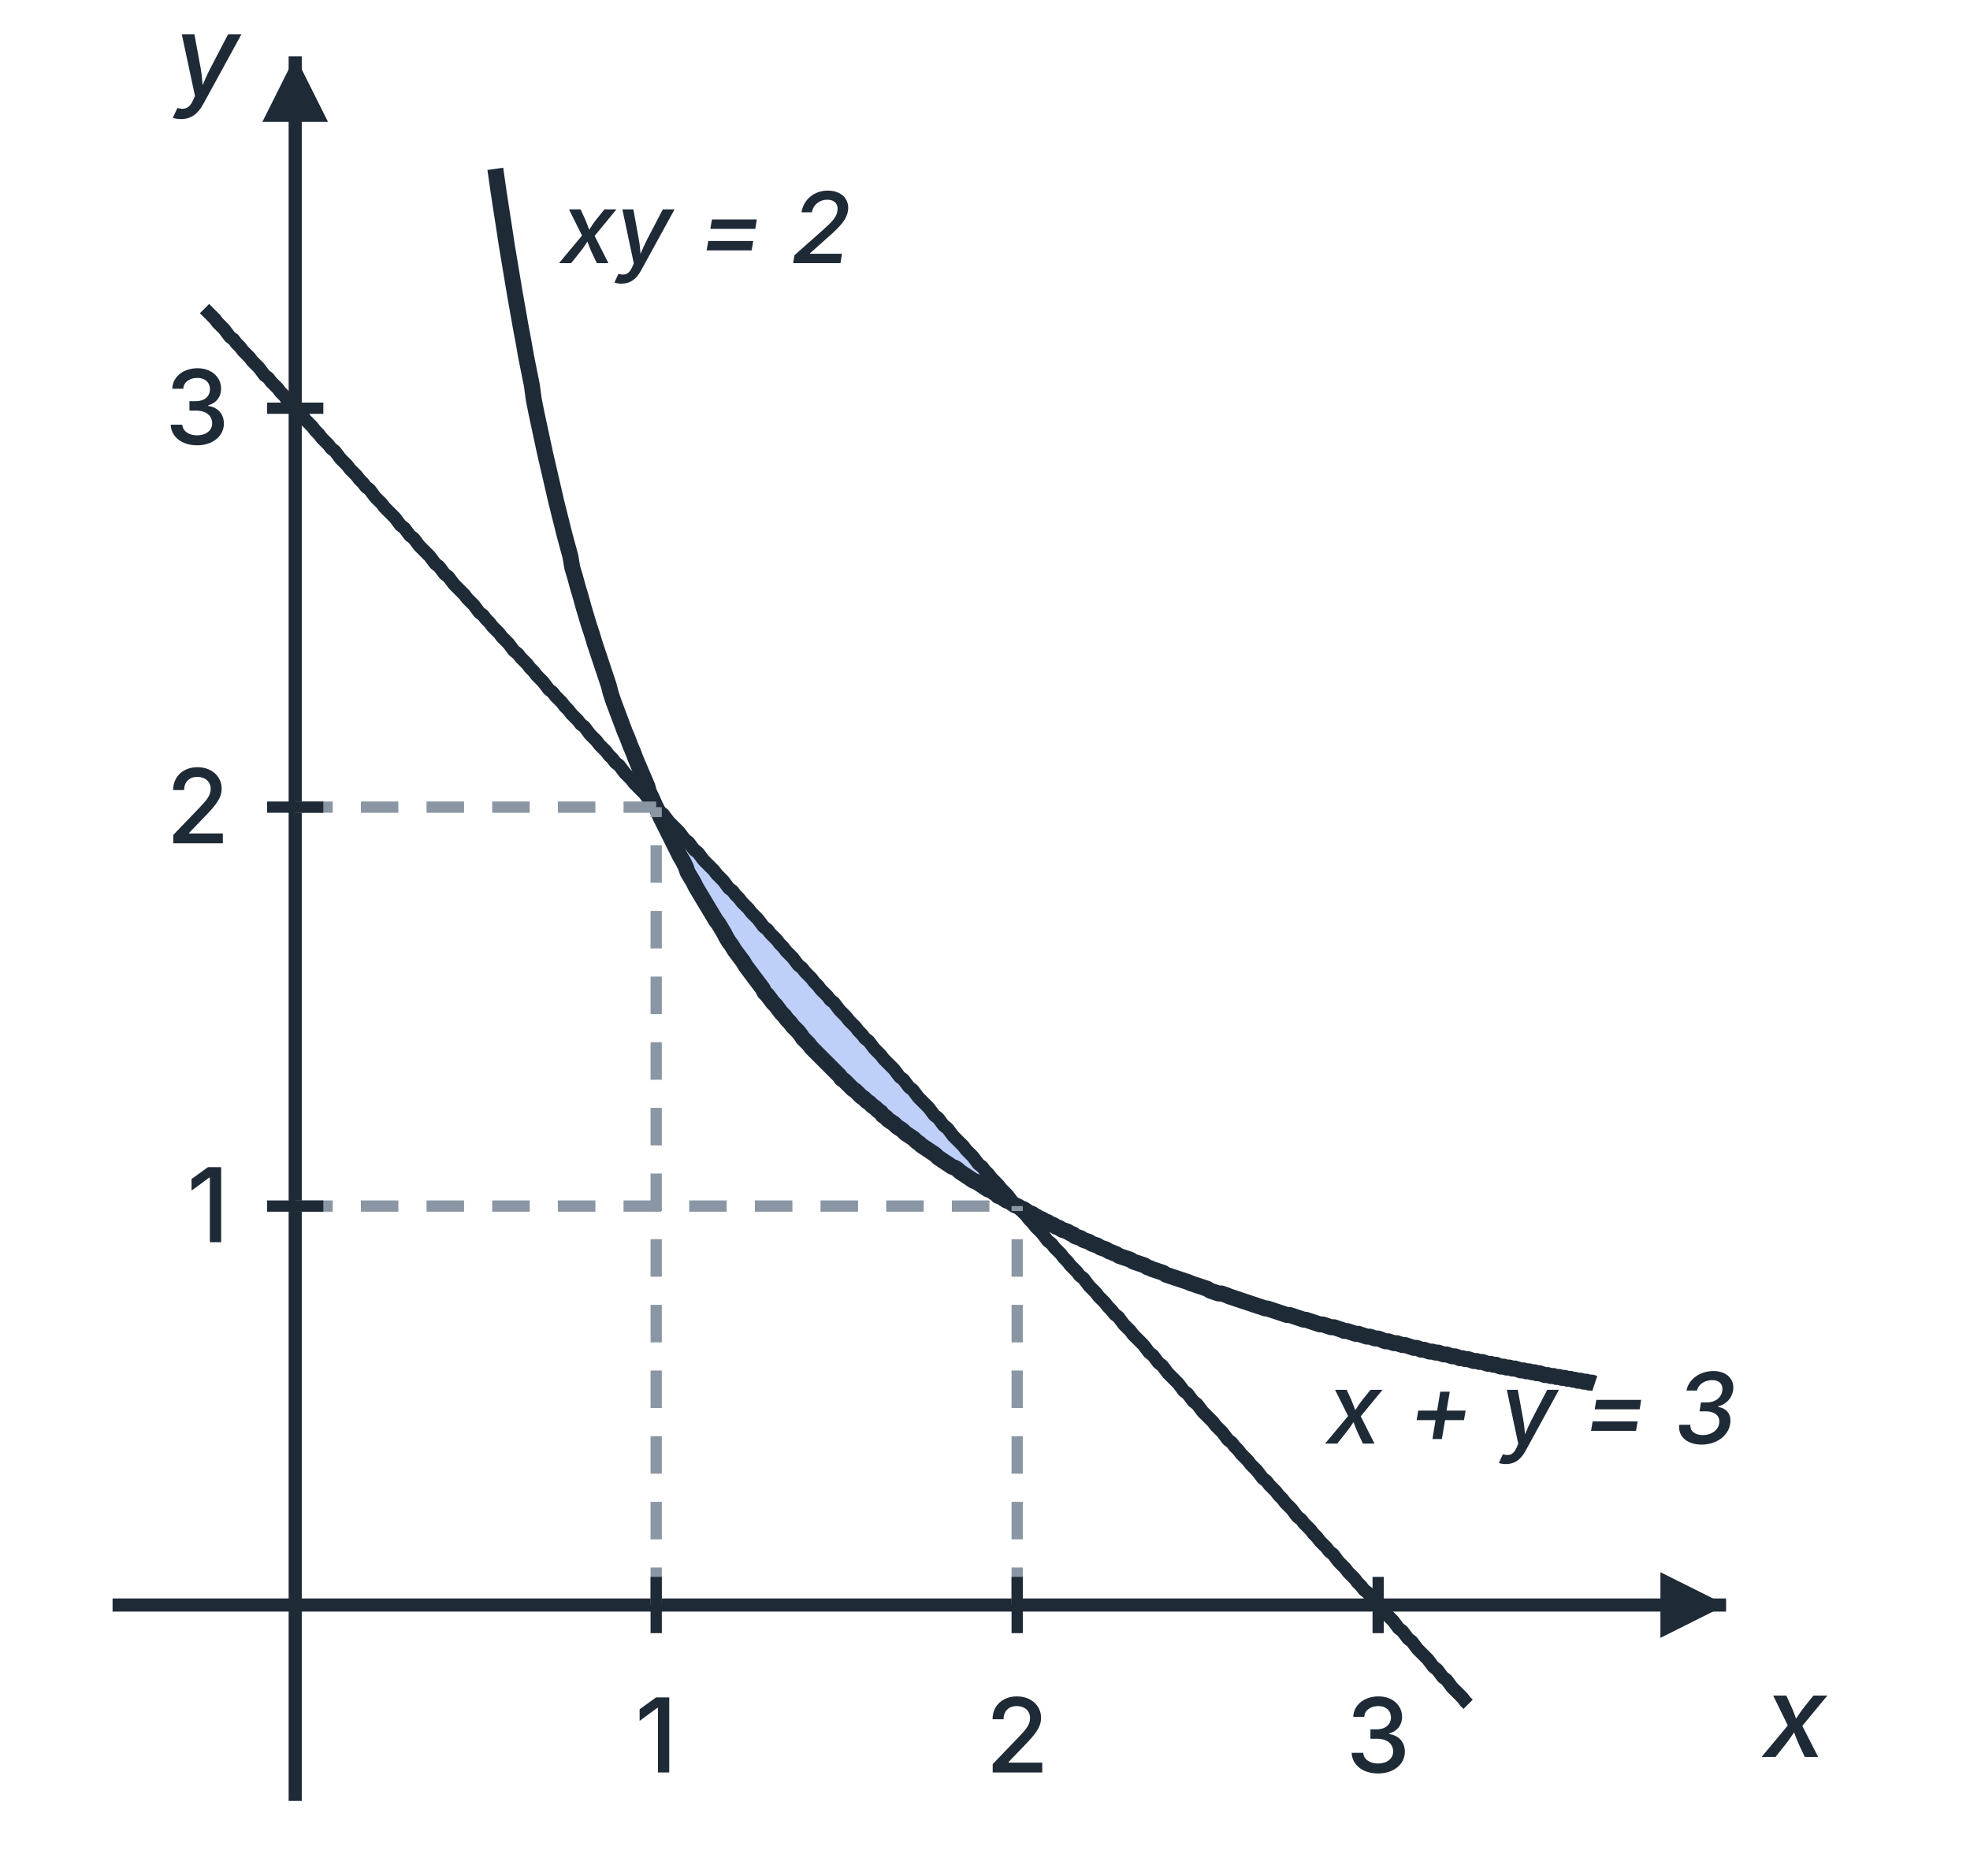
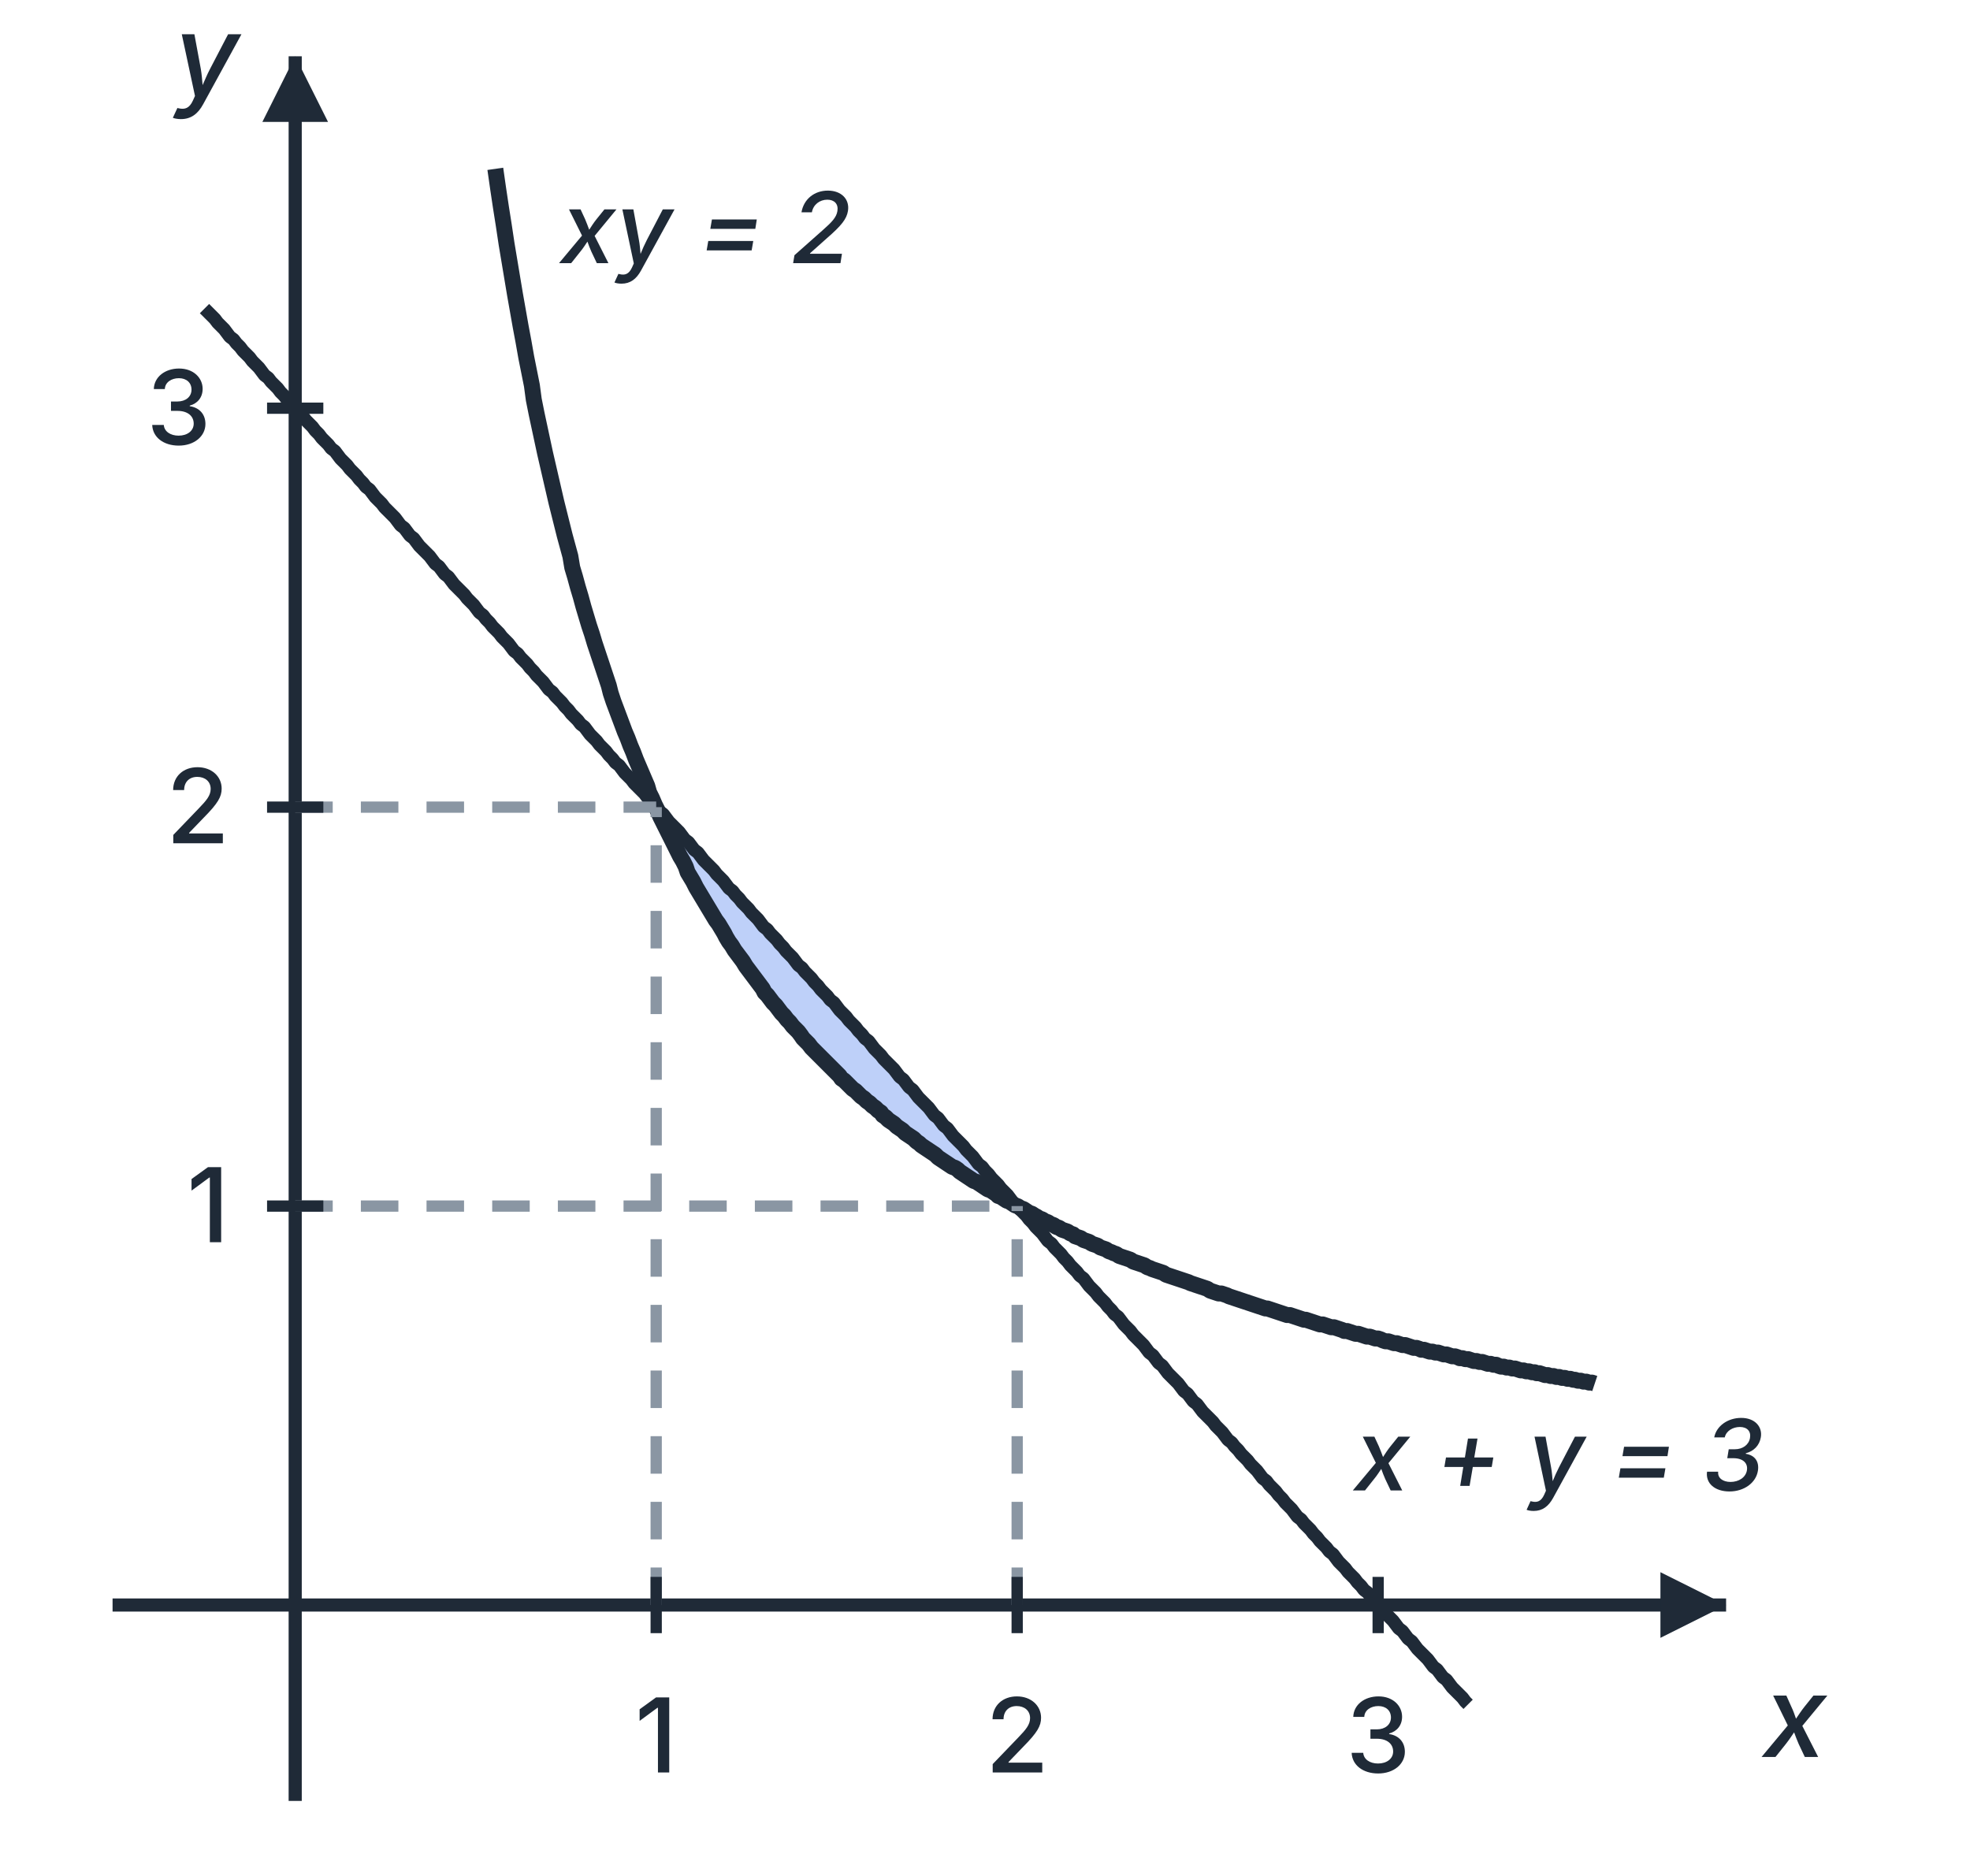
<svg xmlns="http://www.w3.org/2000/svg" viewBox="0 0 210 200" width="210" height="200" font-family="Inter, Arial, sans-serif">
  <polygon points="69.9,86.1 70.1,86.3 70.3,86.5 70.5,86.7 70.7,86.9 70.9,87.1 71.1,87.3 71.3,87.5 71.5,87.8 71.7,88.0 71.9,88.2 72.1,88.4 72.3,88.6 72.5,88.8 72.6,89.0 72.8,89.2 73.0,89.5 73.2,89.7 73.4,89.9 73.6,90.1 73.8,90.3 74.0,90.5 74.2,90.7 74.4,90.9 74.6,91.2 74.8,91.4 75.0,91.6 75.1,91.8 75.3,92.0 75.5,92.2 75.7,92.4 75.9,92.6 76.1,92.9 76.3,93.1 76.5,93.3 76.7,93.5 76.9,93.7 77.1,93.9 77.3,94.1 77.5,94.3 77.6,94.6 77.8,94.8 78.0,95.0 78.2,95.2 78.4,95.4 78.6,95.6 78.8,95.8 79.0,96.0 79.2,96.3 79.4,96.5 79.6,96.7 79.8,96.9 80.0,97.1 80.1,97.3 80.3,97.5 80.5,97.7 80.7,98.0 80.9,98.2 81.1,98.4 81.3,98.6 81.5,98.8 81.7,99.0 81.9,99.2 82.1,99.4 82.3,99.7 82.5,99.9 82.6,100.1 82.8,100.3 83.0,100.5 83.2,100.7 83.4,100.9 83.6,101.1 83.8,101.4 84.0,101.6 84.2,101.8 84.4,102.0 84.6,102.2 84.8,102.4 85.0,102.6 85.1,102.9 85.3,103.1 85.5,103.3 85.7,103.5 85.9,103.7 86.1,103.9 86.3,104.1 86.5,104.3 86.7,104.6 86.9,104.8 87.1,105.0 87.3,105.2 87.5,105.4 87.7,105.6 87.8,105.8 88.0,106.0 88.2,106.3 88.4,106.5 88.6,106.7 88.8,106.9 89.0,107.1 89.2,107.3 89.4,107.5 89.6,107.7 89.8,108.0 90.0,108.2 90.2,108.4 90.3,108.6 90.5,108.8 90.7,109.0 90.9,109.2 91.1,109.4 91.3,109.7 91.5,109.9 91.7,110.1 91.9,110.3 92.1,110.5 92.3,110.7 92.5,110.9 92.7,111.1 92.8,111.4 93.0,111.6 93.2,111.8 93.4,112.0 93.6,112.2 93.8,112.4 94.0,112.6 94.2,112.8 94.4,113.1 94.6,113.3 94.8,113.5 95.0,113.7 95.2,113.9 95.3,114.1 95.5,114.3 95.7,114.5 95.9,114.8 96.1,115.0 96.3,115.2 96.5,115.4 96.7,115.6 96.9,115.8 97.1,116.0 97.3,116.2 97.5,116.5 97.7,116.7 97.8,116.9 98.0,117.1 98.2,117.3 98.4,117.5 98.6,117.7 98.8,117.9 99.0,118.2 99.2,118.4 99.4,118.6 99.6,118.8 99.8,119.0 100.0,119.2 100.2,119.4 100.3,119.7 100.5,119.9 100.7,120.1 100.9,120.3 101.1,120.5 101.3,120.7 101.5,120.9 101.7,121.1 101.9,121.4 102.1,121.6 102.3,121.8 102.5,122.0 102.7,122.2 102.9,122.4 103.0,122.6 103.2,122.8 103.4,123.1 103.6,123.3 103.8,123.5 104.0,123.7 104.2,123.9 104.4,124.1 104.6,124.3 104.8,124.5 105.0,124.8 105.2,125.0 105.4,125.2 105.5,125.4 105.7,125.6 105.9,125.8 106.1,126.0 106.3,126.2 106.5,126.5 106.7,126.7 106.9,126.9 107.1,127.1 107.3,127.3 107.5,127.5 107.7,127.7 107.9,127.9 108.0,128.2 108.2,128.4 108.4,128.6 108.4,128.6 108.2,128.5 108.0,128.4 107.9,128.3 107.7,128.2 107.5,128.0 107.3,127.9 107.1,127.8 106.9,127.7 106.7,127.6 106.5,127.5 106.3,127.4 106.1,127.3 105.9,127.2 105.7,127.0 105.5,126.9 105.4,126.8 105.2,126.7 105.0,126.6 104.8,126.5 104.6,126.3 104.4,126.2 104.2,126.1 104.0,126.0 103.8,125.9 103.6,125.7 103.4,125.6 103.2,125.5 103.0,125.4 102.9,125.3 102.7,125.1 102.5,125.0 102.3,124.9 102.1,124.8 101.9,124.6 101.7,124.5 101.5,124.4 101.3,124.2 101.1,124.1 100.9,124.0 100.7,123.9 100.5,123.7 100.3,123.6 100.2,123.5 100.0,123.3 99.8,123.2 99.6,123.1 99.4,122.9 99.2,122.8 99.0,122.6 98.8,122.5 98.6,122.4 98.4,122.2 98.2,122.1 98.0,121.9 97.8,121.8 97.7,121.7 97.5,121.5 97.3,121.4 97.1,121.2 96.9,121.1 96.7,120.9 96.5,120.8 96.3,120.6 96.1,120.5 95.9,120.3 95.7,120.2 95.5,120.0 95.3,119.9 95.2,119.7 95.0,119.6 94.8,119.4 94.6,119.2 94.4,119.1 94.2,118.9 94.0,118.8 93.8,118.6 93.6,118.4 93.4,118.3 93.2,118.1 93.0,117.9 92.8,117.8 92.7,117.6 92.5,117.4 92.3,117.3 92.1,117.1 91.9,116.9 91.7,116.8 91.5,116.6 91.3,116.4 91.1,116.2 90.9,116.1 90.7,115.9 90.5,115.7 90.3,115.5 90.2,115.3 90.0,115.2 89.8,115.0 89.6,114.8 89.4,114.6 89.2,114.4 89.0,114.2 88.8,114.0 88.6,113.8 88.4,113.6 88.2,113.4 88.0,113.2 87.8,113.1 87.7,112.9 87.5,112.7 87.3,112.4 87.1,112.2 86.9,112.0 86.7,111.8 86.5,111.6 86.3,111.4 86.1,111.2 85.9,111.0 85.7,110.8 85.5,110.6 85.3,110.4 85.1,110.1 85.0,109.9 84.8,109.7 84.6,109.5 84.4,109.2 84.2,109.0 84.0,108.8 83.8,108.6 83.6,108.3 83.4,108.1 83.2,107.9 83.0,107.6 82.8,107.4 82.6,107.2 82.5,106.9 82.3,106.7 82.1,106.4 81.9,106.2 81.7,105.9 81.5,105.7 81.3,105.4 81.1,105.2 80.9,104.9 80.7,104.7 80.5,104.4 80.3,104.1 80.1,103.9 80.0,103.6 79.8,103.3 79.6,103.1 79.4,102.8 79.2,102.5 79.0,102.2 78.8,102.0 78.6,101.7 78.4,101.4 78.2,101.1 78.0,100.8 77.8,100.5 77.6,100.2 77.5,99.9 77.3,99.6 77.1,99.3 76.9,99.0 76.7,98.7 76.5,98.4 76.3,98.1 76.1,97.8 75.9,97.5 75.7,97.1 75.5,96.8 75.3,96.5 75.1,96.2 75.0,95.8 74.8,95.5 74.6,95.2 74.4,94.8 74.2,94.5 74.0,94.1 73.8,93.8 73.6,93.4 73.4,93.1 73.2,92.7 73.0,92.4 72.8,92.0 72.6,91.6 72.5,91.2 72.3,90.9 72.1,90.5 71.9,90.1 71.7,89.7 71.5,89.3 71.3,88.9 71.1,88.5 70.9,88.1 70.7,87.7 70.5,87.3 70.3,86.9 70.1,86.5 69.9,86.1" fill="#2563eb" fill-opacity="0.3" stroke="none" />
  <line x1="12.0" y1="171.114" x2="184.0" y2="171.114" stroke="#1f2a37" stroke-width="1.4" />
  <path d="M184.0,171.114 l-7,-3.5 v7 z" fill="#1f2a37" />
  <line x1="31.468" y1="192.0" x2="31.468" y2="6.0" stroke="#1f2a37" stroke-width="1.4" />
  <path d="M31.468,6.0 l-3.5,7 h7 z" fill="#1f2a37" />
  <text x="188.0" y="187.314" text-anchor="start" font-size="12" fill="#1f2a37" font-weight="500" font-style="italic">x</text>
  <text x="25.468" y="10.2" text-anchor="end" font-size="12" fill="#1f2a37" font-weight="500" font-style="italic">y</text>
  <polyline points="52.8,18.0 53.1,20.1 53.4,22.1 53.7,24.0 54.0,26.0 54.3,27.8 54.6,29.6 54.9,31.4 55.2,33.1 55.5,34.8 55.8,36.4 56.1,38.1 56.4,39.6 56.7,41.1 56.9,42.6 57.2,44.1 57.5,45.5 57.8,46.9 58.1,48.3 58.4,49.6 58.7,50.9 59.0,52.2 59.3,53.5 59.6,54.7 59.9,55.9 60.2,57.1 60.5,58.2 60.8,59.3 61.0,60.5 61.3,61.5 61.6,62.6 61.9,63.6 62.2,64.7 62.5,65.7 62.8,66.7 63.1,67.6 63.4,68.6 63.7,69.5 64.0,70.4 64.3,71.3 64.6,72.2 64.9,73.1 65.1,73.9 65.4,74.8 65.7,75.6 66.0,76.4 66.3,77.2 66.6,78.0 66.9,78.7 67.2,79.5 67.5,80.2 67.8,81.0 68.1,81.7 68.4,82.4 68.7,83.1 69.0,83.8 69.2,84.5 69.5,85.1 69.8,85.8 70.1,86.4 70.4,87.1 70.7,87.7 71.0,88.3 71.3,88.9 71.6,89.5 71.9,90.1 72.2,90.7 72.5,91.3 72.8,91.8 73.1,92.4 73.3,93.0 73.6,93.5 73.9,94.0 74.2,94.6 74.5,95.1 74.8,95.6 75.1,96.1 75.4,96.6 75.7,97.1 76.0,97.6 76.3,98.1 76.6,98.5 76.9,99.0 77.2,99.5 77.4,99.9 77.7,100.4 78.0,100.8 78.3,101.3 78.6,101.7 78.9,102.1 79.2,102.5 79.5,103.0 79.8,103.4 80.1,103.8 80.4,104.2 80.7,104.6 81.0,105.0 81.3,105.4 81.5,105.8 81.8,106.1 82.1,106.5 82.4,106.9 82.7,107.2 83.0,107.6 83.3,108.0 83.6,108.3 83.9,108.7 84.2,109.0 84.5,109.4 84.8,109.7 85.1,110.0 85.4,110.4 85.6,110.7 85.9,111.0 86.2,111.3 86.5,111.7 86.8,112.0 87.1,112.3 87.4,112.6 87.7,112.9 88.0,113.2 88.3,113.5 88.6,113.8 88.9,114.1 89.2,114.4 89.5,114.7 89.7,115.0 90.0,115.2 90.3,115.5 90.6,115.8 90.9,116.1 91.2,116.3 91.5,116.6 91.8,116.9 92.1,117.1 92.4,117.4 92.7,117.6 93.0,117.9 93.3,118.1 93.6,118.4 93.9,118.6 94.1,118.9 94.4,119.1 94.7,119.4 95.0,119.6 95.3,119.8 95.6,120.1 95.9,120.3 96.2,120.5 96.5,120.8 96.8,121.0 97.1,121.2 97.4,121.4 97.7,121.7 98.0,121.9 98.2,122.1 98.5,122.3 98.8,122.5 99.1,122.7 99.4,122.9 99.7,123.1 100.0,123.4 100.3,123.6 100.6,123.8 100.9,124.0 101.2,124.2 101.5,124.4 101.8,124.5 102.1,124.7 102.3,124.9 102.6,125.1 102.9,125.3 103.2,125.5 103.5,125.7 103.8,125.9 104.1,126.0 104.4,126.2 104.7,126.4 105.0,126.6 105.3,126.8 105.6,126.9 105.9,127.1 106.2,127.3 106.4,127.5 106.7,127.6 107.0,127.8 107.3,128.0 107.6,128.1 107.9,128.3 108.2,128.5 108.5,128.6 108.8,128.8 109.1,128.9 109.4,129.1 109.7,129.3 110.0,129.4 110.3,129.6 110.5,129.7 110.8,129.9 111.1,130.0 111.4,130.2 111.7,130.3 112.0,130.5 112.3,130.6 112.6,130.8 112.9,130.9 113.2,131.1 113.5,131.2 113.8,131.3 114.1,131.5 114.4,131.6 114.6,131.8 114.9,131.9 115.2,132.0 115.5,132.2 115.8,132.3 116.1,132.4 116.4,132.6 116.7,132.7 117.0,132.8 117.3,133.0 117.6,133.1 117.9,133.2 118.2,133.4 118.5,133.5 118.7,133.6 119.0,133.7 119.3,133.9 119.6,134.0 119.9,134.1 120.2,134.2 120.5,134.3 120.8,134.5 121.1,134.6 121.4,134.7 121.7,134.8 122.0,134.9 122.3,135.1 122.6,135.2 122.8,135.3 123.1,135.4 123.4,135.5 123.7,135.6 124.0,135.7 124.3,135.9 124.6,136.0 124.9,136.1 125.2,136.2 125.5,136.3 125.8,136.4 126.1,136.5 126.4,136.6 126.7,136.7 126.9,136.8 127.2,136.9 127.5,137.0 127.8,137.1 128.1,137.2 128.4,137.3 128.7,137.4 129.0,137.6 129.3,137.7 129.6,137.8 129.9,137.9 130.2,137.9 130.5,138.0 130.8,138.1 131.0,138.2 131.3,138.3 131.6,138.4 131.9,138.5 132.2,138.6 132.5,138.7 132.8,138.8 133.1,138.9 133.4,139.0 133.7,139.1 134.0,139.2 134.3,139.3 134.6,139.4 134.9,139.5 135.1,139.5 135.4,139.6 135.7,139.7 136.0,139.8 136.3,139.9 136.6,140.0 136.9,140.1 137.2,140.2 137.5,140.2 137.8,140.3 138.1,140.4 138.4,140.5 138.7,140.6 139.0,140.7 139.2,140.7 139.5,140.8 139.8,140.9 140.1,141.0 140.4,141.1 140.7,141.2 141.0,141.2 141.3,141.3 141.6,141.4 141.9,141.5 142.2,141.5 142.5,141.6 142.8,141.7 143.1,141.8 143.3,141.9 143.6,141.9 143.9,142.0 144.2,142.1 144.5,142.2 144.8,142.2 145.1,142.3 145.4,142.4 145.7,142.5 146.0,142.5 146.3,142.6 146.6,142.7 146.9,142.7 147.2,142.8 147.4,142.9 147.7,143.0 148.0,143.0 148.3,143.1 148.6,143.2 148.9,143.2 149.2,143.3 149.5,143.4 149.8,143.4 150.1,143.5 150.4,143.6 150.7,143.7 151.0,143.7 151.3,143.8 151.5,143.9 151.8,143.9 152.1,144.0 152.4,144.1 152.7,144.1 153.0,144.2 153.3,144.2 153.6,144.3 153.9,144.4 154.2,144.4 154.5,144.5 154.8,144.6 155.1,144.6 155.4,144.7 155.6,144.8 155.9,144.8 156.2,144.9 156.5,144.9 156.8,145.0 157.1,145.1 157.4,145.1 157.7,145.2 158.0,145.2 158.3,145.3 158.6,145.4 158.9,145.4 159.2,145.5 159.5,145.5 159.7,145.6 160.0,145.7 160.3,145.7 160.6,145.8 160.9,145.8 161.2,145.9 161.5,145.9 161.8,146.0 162.1,146.1 162.4,146.1 162.7,146.2 163.0,146.2 163.3,146.3 163.6,146.3 163.8,146.4 164.1,146.4 164.4,146.5 164.7,146.6 165.0,146.6 165.3,146.7 165.6,146.7 165.9,146.8 166.2,146.8 166.5,146.9 166.8,146.9 167.1,147.0 167.4,147.0 167.7,147.1 167.9,147.1 168.2,147.2 168.5,147.2 168.8,147.3 169.1,147.3 169.4,147.4 169.7,147.4 170.0,147.5" fill="none" stroke="#1f2a37" stroke-width="1.7" stroke-linejoin="round" />
  <polyline points="21.8,32.9 22.2,33.3 22.5,33.6 22.9,34.0 23.2,34.4 23.5,34.7 23.9,35.1 24.2,35.5 24.5,35.9 24.9,36.2 25.2,36.6 25.6,37.0 25.9,37.4 26.2,37.7 26.6,38.1 26.9,38.5 27.2,38.8 27.6,39.2 27.9,39.6 28.2,40.0 28.6,40.3 28.9,40.7 29.3,41.1 29.6,41.4 29.9,41.8 30.3,42.2 30.6,42.6 30.9,42.9 31.3,43.3 31.6,43.7 31.9,44.1 32.3,44.4 32.6,44.8 33.0,45.2 33.3,45.5 33.6,45.9 34.0,46.3 34.3,46.7 34.6,47.0 35.0,47.4 35.3,47.8 35.7,48.1 36.0,48.5 36.3,48.9 36.7,49.3 37.0,49.6 37.3,50.0 37.7,50.4 38.0,50.7 38.3,51.1 38.7,51.5 39.0,51.9 39.4,52.2 39.7,52.6 40.0,53.0 40.4,53.4 40.7,53.7 41.0,54.1 41.4,54.5 41.7,54.8 42.1,55.2 42.4,55.6 42.7,56.0 43.1,56.3 43.4,56.7 43.7,57.1 44.1,57.4 44.4,57.8 44.7,58.2 45.1,58.6 45.4,58.9 45.8,59.3 46.1,59.7 46.4,60.1 46.8,60.4 47.1,60.8 47.4,61.2 47.8,61.5 48.1,61.9 48.4,62.3 48.8,62.7 49.1,63.0 49.5,63.4 49.8,63.8 50.1,64.1 50.5,64.5 50.8,64.9 51.1,65.3 51.5,65.6 51.8,66.0 52.2,66.4 52.5,66.8 52.8,67.1 53.2,67.5 53.5,67.9 53.8,68.2 54.2,68.6 54.5,69.0 54.8,69.4 55.2,69.7 55.5,70.1 55.9,70.5 56.2,70.8 56.5,71.2 56.9,71.6 57.2,72.0 57.5,72.3 57.9,72.7 58.2,73.1 58.5,73.5 58.9,73.8 59.2,74.2 59.6,74.6 59.9,74.9 60.2,75.3 60.6,75.7 60.9,76.1 61.2,76.4 61.6,76.8 61.9,77.2 62.3,77.5 62.6,77.9 62.9,78.3 63.3,78.7 63.6,79.0 63.9,79.4 64.3,79.8 64.6,80.1 64.9,80.5 65.3,80.9 65.6,81.3 66.0,81.6 66.3,82.0 66.6,82.4 67.0,82.8 67.3,83.1 67.6,83.5 68.0,83.9 68.3,84.2 68.7,84.6 69.0,85.0 69.3,85.4 69.7,85.7 70.0,86.1 70.3,86.5 70.7,86.8 71.0,87.2 71.3,87.6 71.7,88.0 72.0,88.3 72.4,88.7 72.7,89.1 73.0,89.5 73.4,89.8 73.7,90.2 74.0,90.6 74.4,90.9 74.7,91.3 75.0,91.7 75.4,92.1 75.7,92.4 76.1,92.8 76.4,93.2 76.7,93.5 77.1,93.9 77.4,94.3 77.7,94.7 78.1,95.0 78.4,95.4 78.8,95.8 79.1,96.2 79.4,96.5 79.8,96.9 80.1,97.3 80.4,97.6 80.8,98.0 81.1,98.4 81.4,98.8 81.8,99.1 82.1,99.5 82.5,99.9 82.8,100.2 83.1,100.6 83.5,101.0 83.8,101.4 84.1,101.7 84.5,102.1 84.8,102.5 85.1,102.9 85.5,103.2 85.8,103.6 86.2,104.0 86.5,104.3 86.8,104.7 87.2,105.1 87.5,105.5 87.8,105.8 88.2,106.2 88.5,106.6 88.9,106.9 89.2,107.3 89.5,107.7 89.9,108.1 90.2,108.4 90.5,108.8 90.9,109.2 91.2,109.5 91.5,109.9 91.9,110.3 92.2,110.7 92.6,111.0 92.9,111.4 93.2,111.8 93.6,112.2 93.9,112.5 94.2,112.9 94.6,113.3 94.9,113.6 95.3,114.0 95.6,114.4 95.9,114.8 96.3,115.1 96.6,115.5 96.9,115.9 97.3,116.2 97.6,116.6 97.9,117.0 98.3,117.4 98.6,117.7 99.0,118.1 99.3,118.5 99.6,118.9 100.0,119.2 100.3,119.6 100.6,120.0 101.0,120.3 101.3,120.7 101.6,121.1 102.0,121.5 102.3,121.8 102.7,122.2 103.0,122.6 103.3,122.9 103.7,123.3 104.0,123.7 104.3,124.1 104.7,124.4 105.0,124.8 105.4,125.2 105.7,125.6 106.0,125.9 106.4,126.3 106.7,126.7 107.0,127.0 107.4,127.4 107.7,127.8 108.0,128.2 108.4,128.5 108.7,128.9 109.1,129.3 109.4,129.6 109.7,130.0 110.1,130.4 110.4,130.8 110.7,131.1 111.1,131.5 111.4,131.9 111.7,132.3 112.1,132.6 112.4,133.0 112.8,133.4 113.1,133.7 113.4,134.1 113.8,134.5 114.1,134.9 114.4,135.2 114.8,135.6 115.1,136.0 115.5,136.3 115.8,136.7 116.1,137.1 116.5,137.5 116.8,137.8 117.1,138.2 117.5,138.6 117.8,138.9 118.1,139.3 118.5,139.7 118.8,140.1 119.2,140.4 119.5,140.8 119.8,141.2 120.2,141.6 120.5,141.9 120.8,142.3 121.2,142.7 121.5,143.0 121.9,143.4 122.2,143.8 122.5,144.2 122.9,144.5 123.2,144.9 123.5,145.3 123.9,145.6 124.2,146.0 124.5,146.4 124.9,146.8 125.2,147.1 125.6,147.5 125.9,147.9 126.2,148.3 126.6,148.6 126.9,149.0 127.2,149.4 127.6,149.7 127.9,150.1 128.2,150.5 128.6,150.9 128.9,151.2 129.3,151.6 129.6,152.0 129.9,152.3 130.3,152.7 130.6,153.1 130.9,153.5 131.3,153.8 131.6,154.2 132.0,154.6 132.3,155.0 132.6,155.3 133.0,155.7 133.3,156.1 133.6,156.4 134.0,156.8 134.3,157.2 134.6,157.6 135.0,157.9 135.3,158.3 135.7,158.7 136.0,159.0 136.3,159.4 136.7,159.8 137.0,160.2 137.3,160.5 137.7,160.9 138.0,161.3 138.3,161.7 138.7,162.0 139.0,162.4 139.4,162.8 139.7,163.1 140.0,163.5 140.4,163.9 140.7,164.3 141.0,164.6 141.4,165.0 141.7,165.4 142.1,165.7 142.4,166.1 142.7,166.5 143.1,166.9 143.4,167.2 143.7,167.6 144.1,168.0 144.4,168.3 144.7,168.7 145.1,169.1 145.4,169.5 145.8,169.8 146.1,170.2 146.4,170.6 146.8,171.0 147.1,171.3 147.4,171.7 147.8,172.1 148.1,172.4 148.5,172.8 148.8,173.2 149.1,173.6 149.5,173.9 149.8,174.3 150.1,174.7 150.5,175.0 150.8,175.4 151.1,175.8 151.5,176.2 151.8,176.5 152.2,176.9 152.5,177.3 152.8,177.7 153.2,178.0 153.5,178.4 153.8,178.8 154.2,179.1 154.5,179.5 154.8,179.9 155.2,180.3 155.5,180.6 155.9,181.0 156.2,181.4 156.5,181.7" fill="none" stroke="#1f2a37" stroke-width="1.4" stroke-linejoin="round" />
  <line x1="69.949" y1="171.114" x2="69.949" y2="86.051" stroke="#8a96a3" stroke-width="1.2" stroke-dasharray="4 3" />
  <line x1="108.43" y1="171.114" x2="108.43" y2="128.582" stroke="#8a96a3" stroke-width="1.2" stroke-dasharray="4 3" />
  <line x1="31.468" y1="86.051" x2="69.949" y2="86.051" stroke="#8a96a3" stroke-width="1.2" stroke-dasharray="4 3" />
  <line x1="31.468" y1="128.582" x2="108.43" y2="128.582" stroke="#8a96a3" stroke-width="1.2" stroke-dasharray="4 3" />
  <line x1="69.949" y1="168.114" x2="69.949" y2="174.114" stroke="#1f2a37" stroke-width="1.2" />
+   <line x1="108.43" y1="168.114" x2="108.43" y2="174.114" stroke="#1f2a37" stroke-width="1.2" />
+   <line x1="146.911" y1="168.114" x2="146.911" y2="174.114" stroke="#1f2a37" stroke-width="1.2" />
+   <line x1="28.468" y1="128.582" x2="34.468" y2="128.582" stroke="#1f2a37" stroke-width="1.2" />
+   <line x1="28.468" y1="86.051" x2="34.468" y2="86.051" stroke="#1f2a37" stroke-width="1.2" />
+   <line x1="28.468" y1="43.519" x2="34.468" y2="43.519" stroke="#1f2a37" stroke-width="1.2" />
  <text x="69.949" y="188.964" text-anchor="middle" font-size="11" fill="#1f2a37" font-weight="500">1</text>
-   <line x1="108.43" y1="168.114" x2="108.43" y2="174.114" stroke="#1f2a37" stroke-width="1.2" />
  <text x="108.43" y="188.964" text-anchor="middle" font-size="11" fill="#1f2a37" font-weight="500">2</text>
-   <line x1="146.911" y1="168.114" x2="146.911" y2="174.114" stroke="#1f2a37" stroke-width="1.2" />
  <text x="146.911" y="188.964" text-anchor="middle" font-size="11" fill="#1f2a37" font-weight="500">3</text>
-   <line x1="28.468" y1="128.582" x2="34.468" y2="128.582" stroke="#1f2a37" stroke-width="1.2" />
  <text x="24.468" y="132.432" text-anchor="end" font-size="11" fill="#1f2a37" font-weight="500">1</text>
-   <line x1="28.468" y1="86.051" x2="34.468" y2="86.051" stroke="#1f2a37" stroke-width="1.2" />
  <text x="24.468" y="89.901" text-anchor="end" font-size="11" fill="#1f2a37" font-weight="500">2</text>
-   <line x1="28.468" y1="43.519" x2="34.468" y2="43.519" stroke="#1f2a37" stroke-width="1.2" />
-   <text x="24.468" y="47.369" text-anchor="end" font-size="11" fill="#1f2a37" font-weight="500">3</text>
+   <text x="22.5" y="47.4" text-anchor="end" font-size="11" fill="#1f2a37" font-weight="500">3</text>
  <text x="59.776" y="28.055" text-anchor="start" font-size="10.5" fill="#1f2a37" font-weight="500" font-style="italic">xy = 2</text>
-   <text x="141.443" y="153.903" text-anchor="start" font-size="10.5" fill="#1f2a37" font-weight="500" font-style="italic">x + y = 3</text>
+   <text x="144.4" y="158.9" text-anchor="start" font-size="10.5" fill="#1f2a37" font-weight="500" font-style="italic">x + y = 3</text>
</svg>
